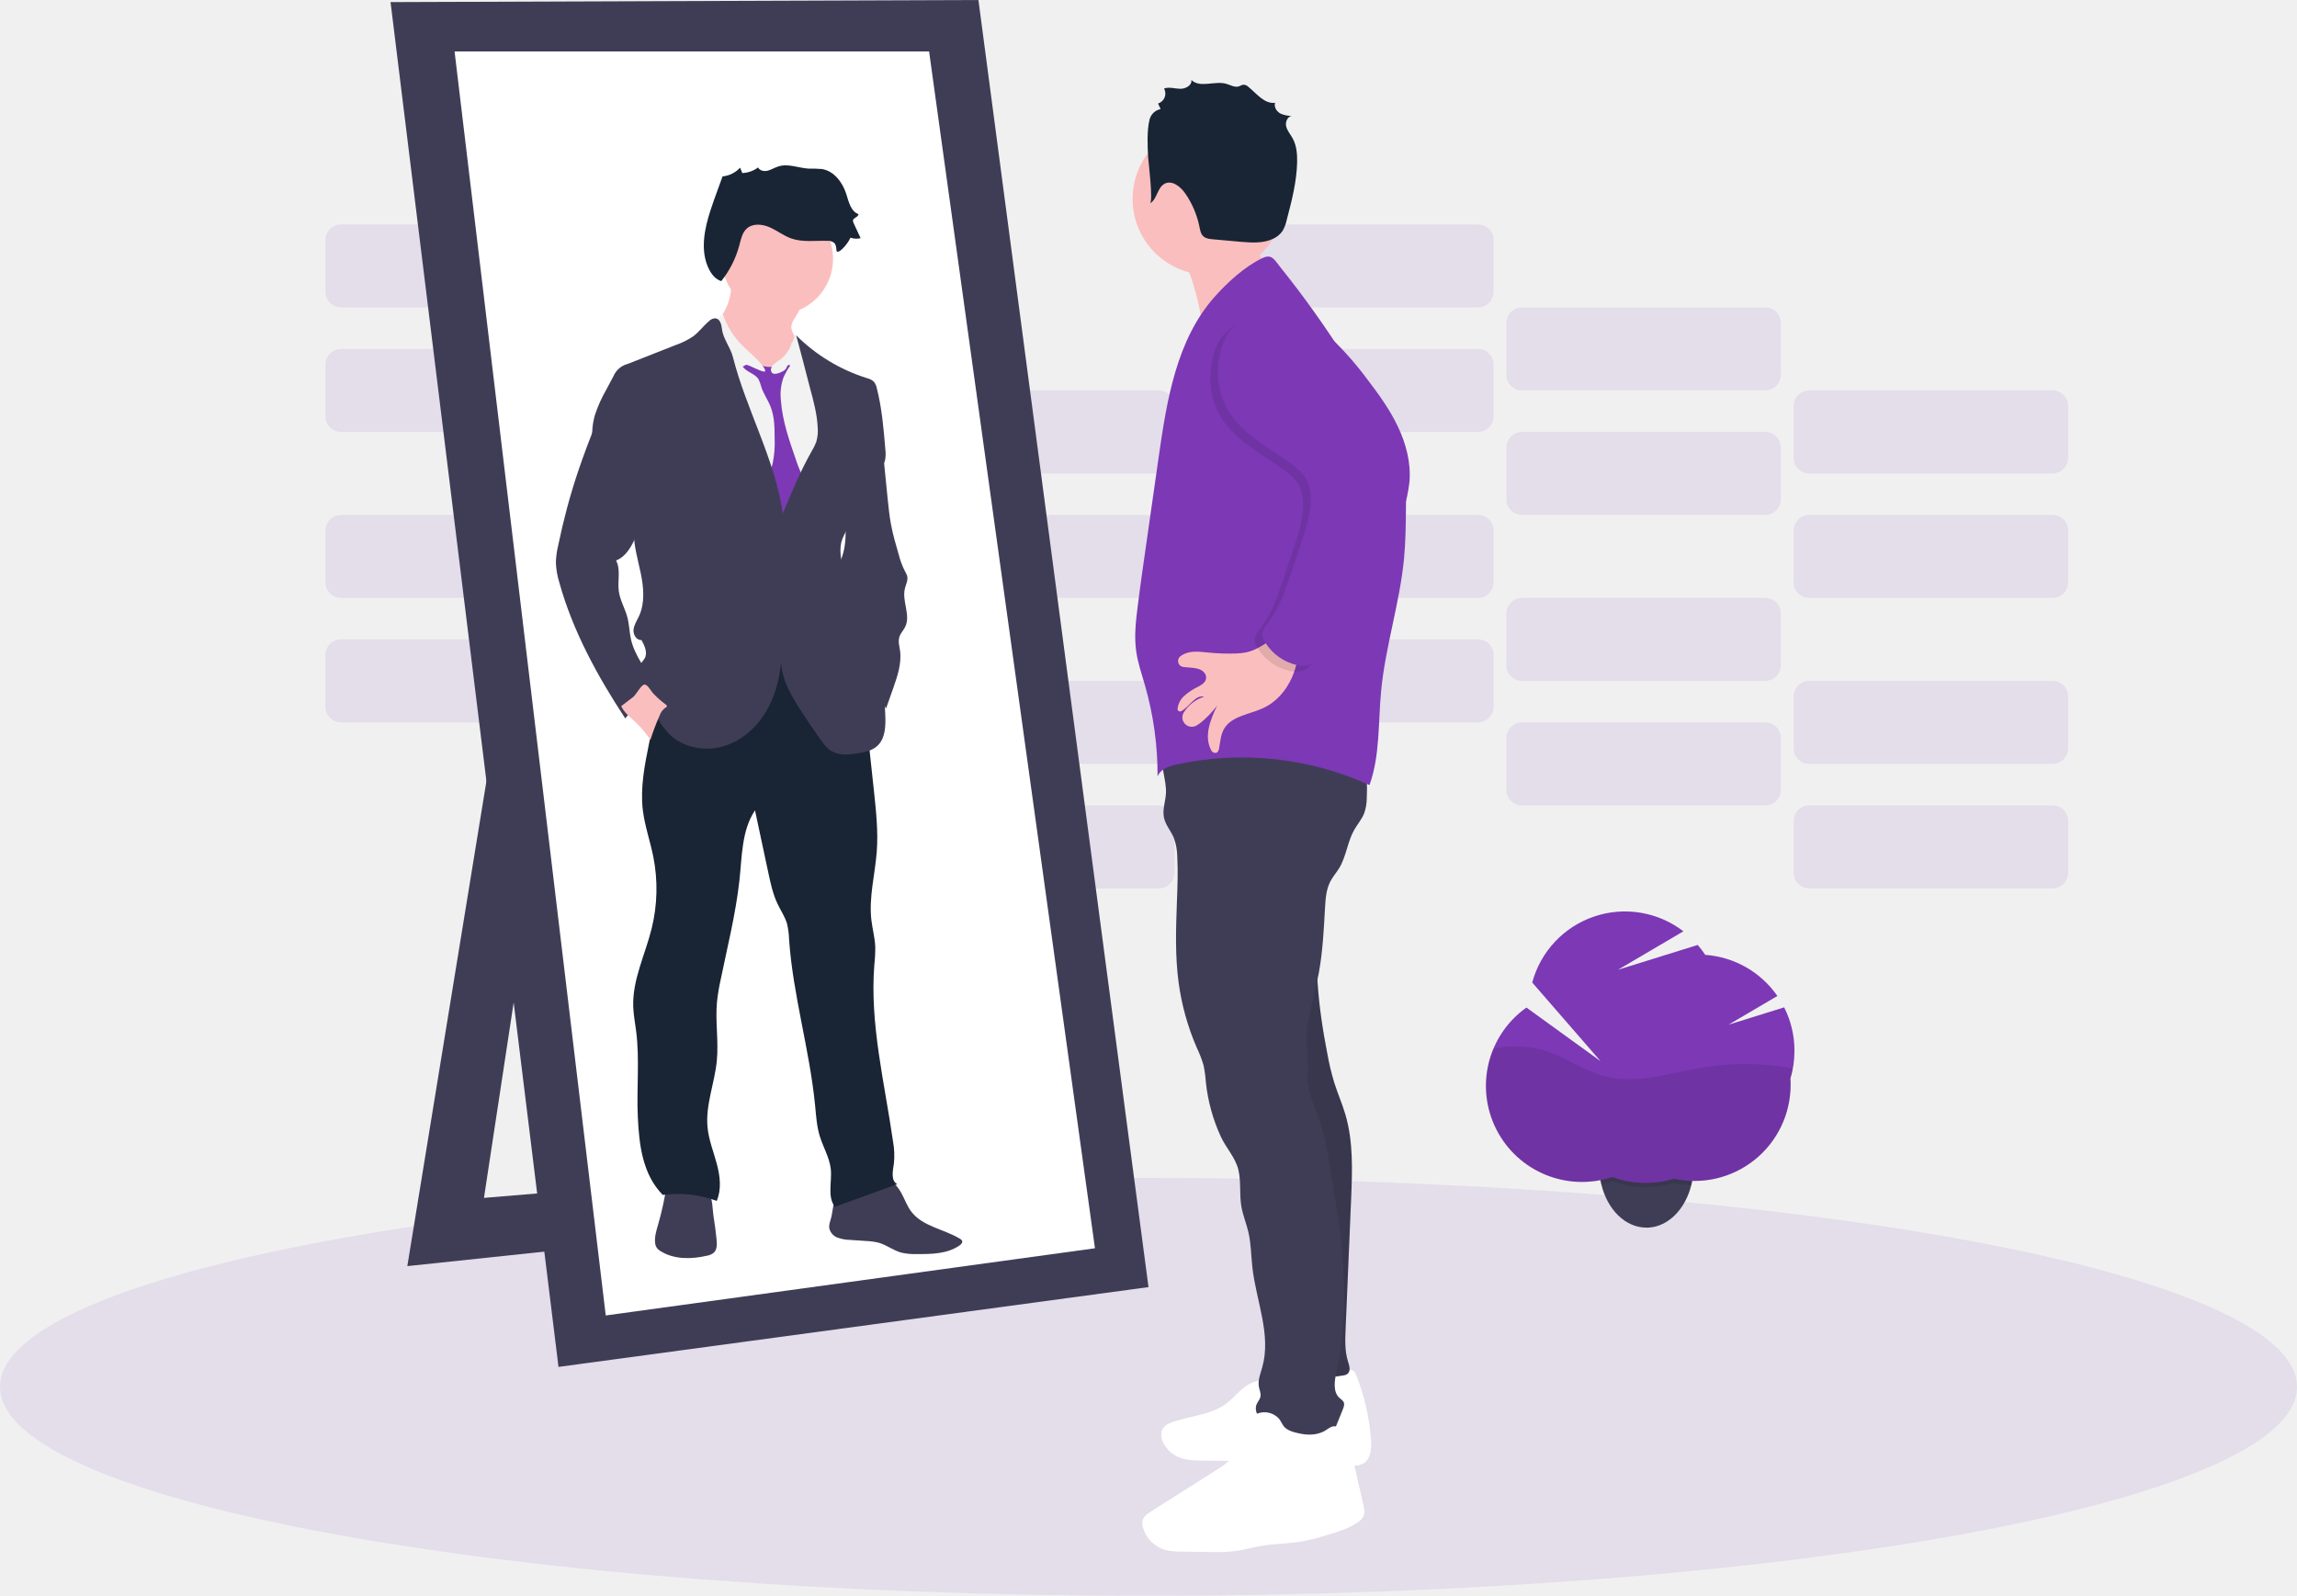
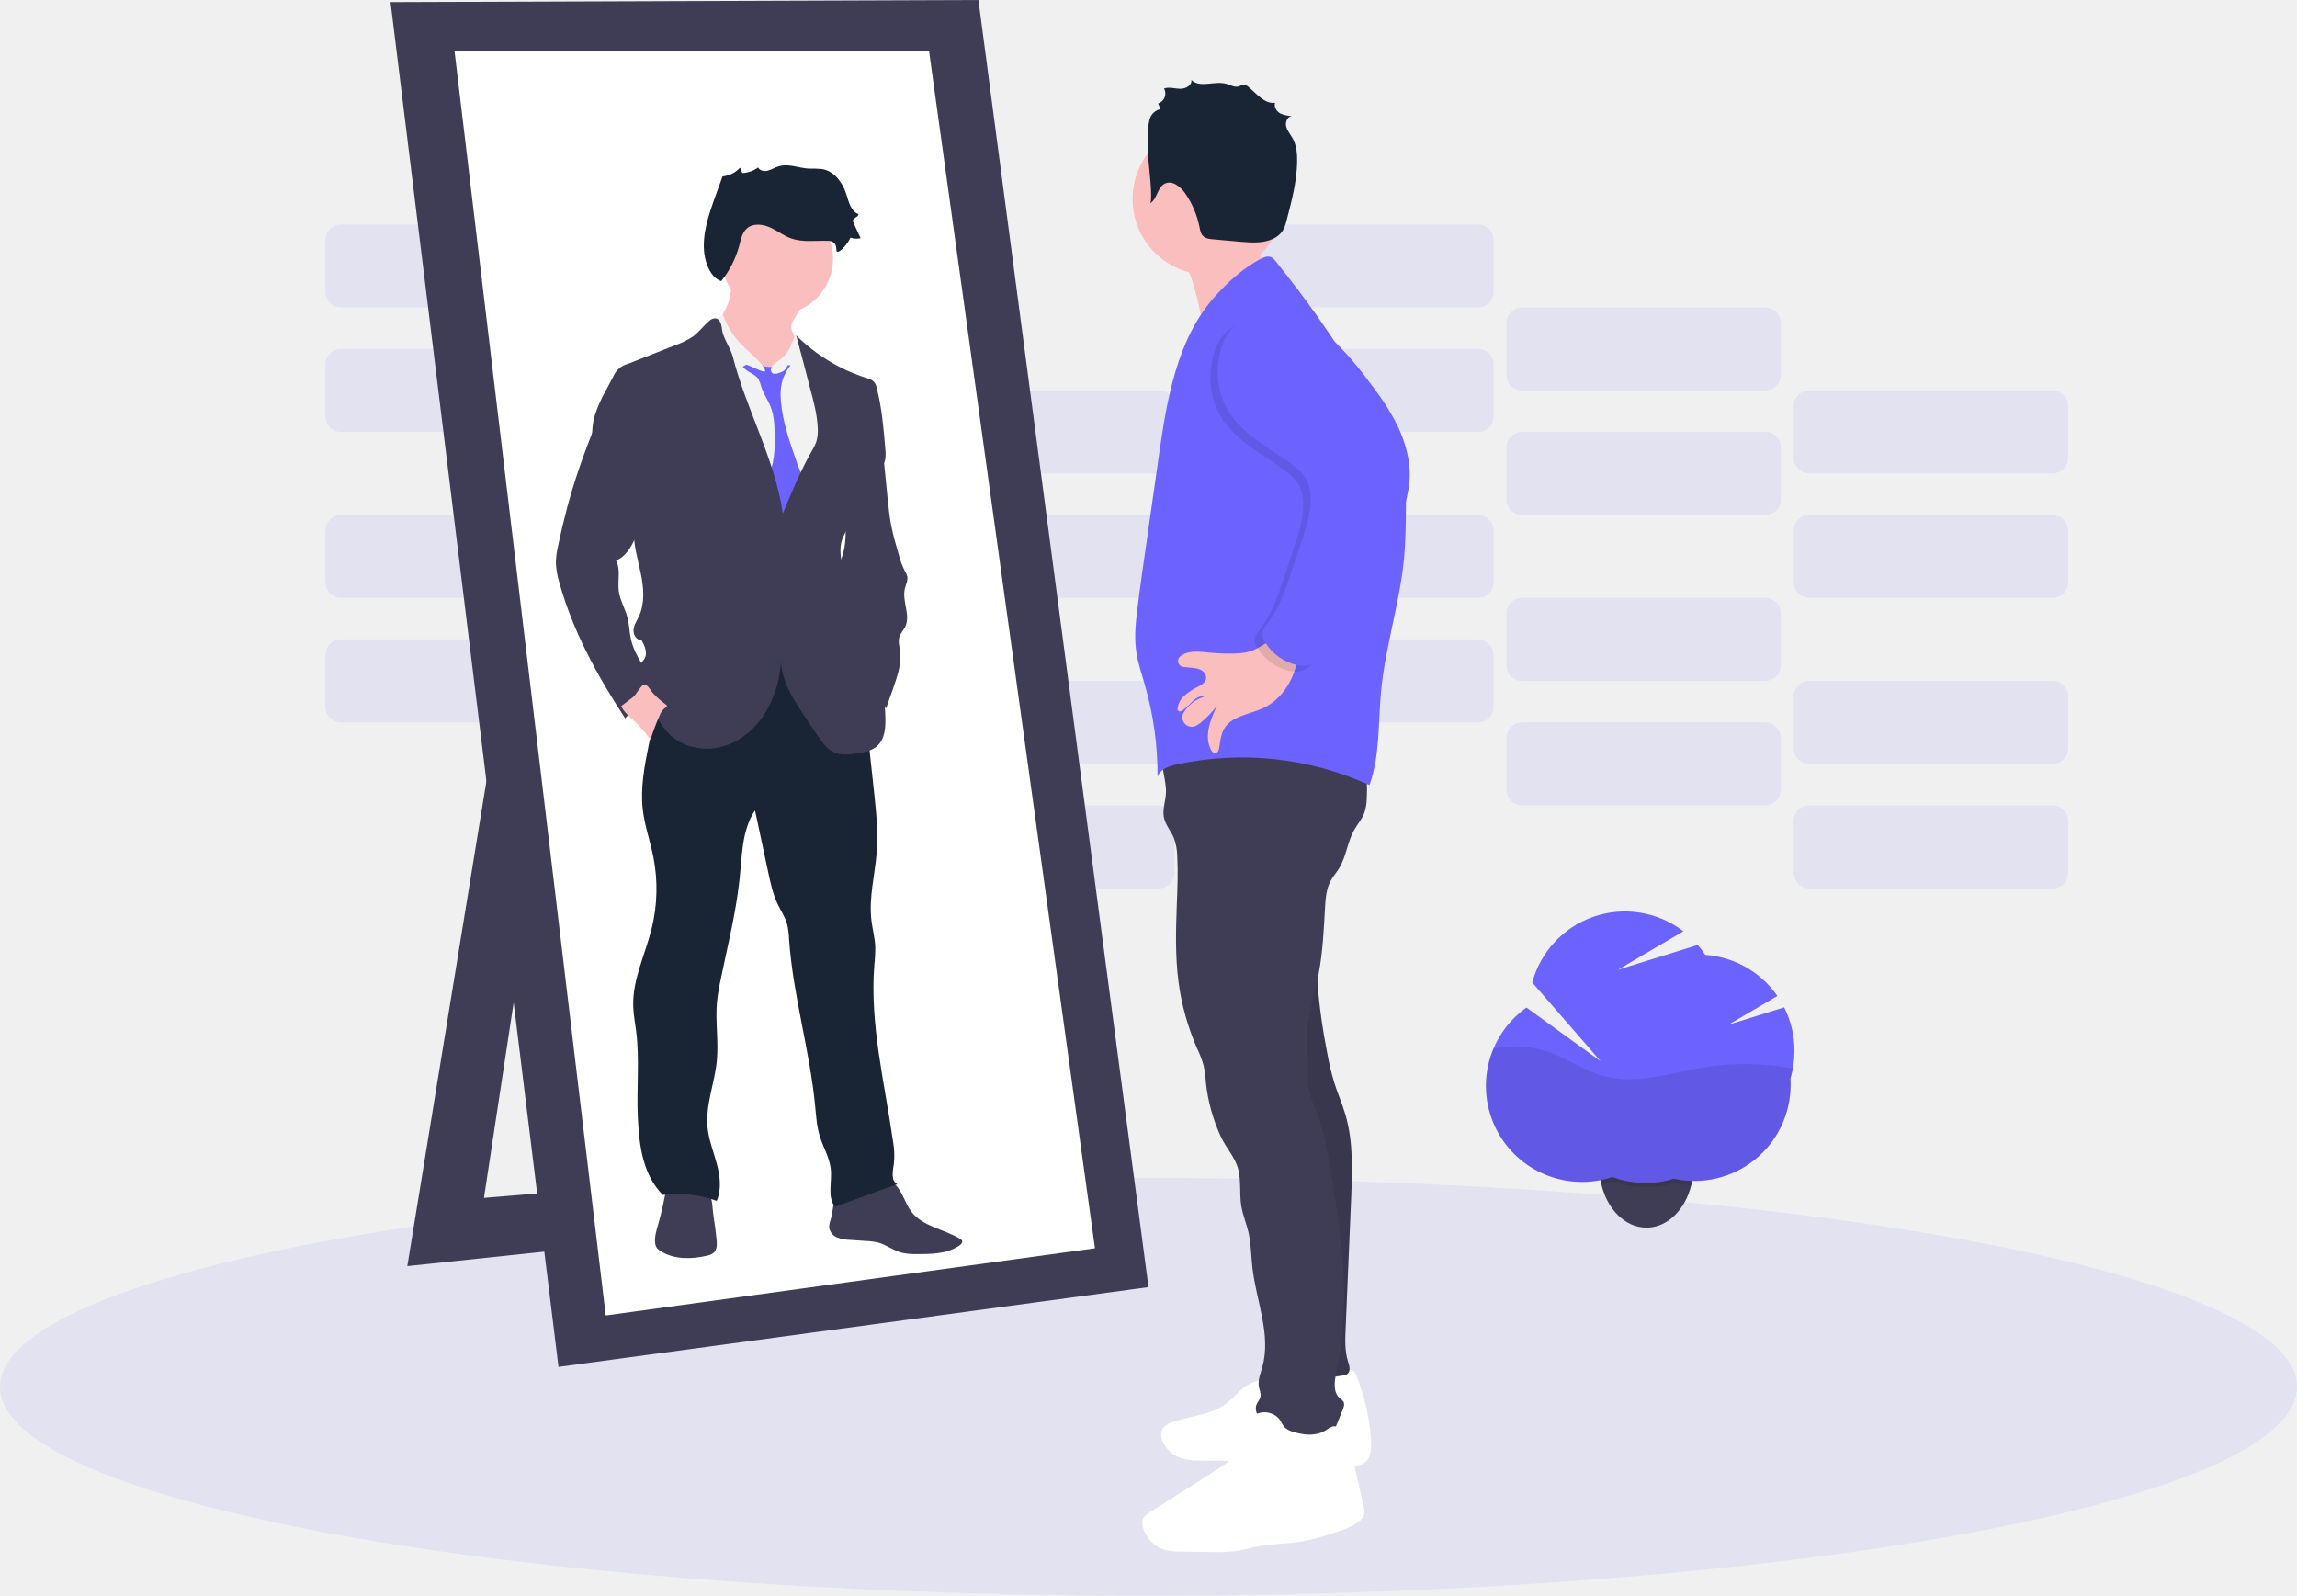
<svg xmlns="http://www.w3.org/2000/svg" id="bf56719a-dd30-4b09-833f-7c41eeee086b" data-name="Layer 1" width="1094" height="760" viewBox="0 0 1094 760">
-   <rect x="155" y="304.52" width="130.73" height="39.52" rx="7.43" fill="#7c38b5" opacity="0.1" />
-   <rect x="291.81" y="344.05" width="130.73" height="39.52" rx="7.43" fill="#7c38b5" opacity="0.1" />
-   <rect x="428.63" y="383.57" width="130.73" height="39.52" rx="7.43" fill="#7c38b5" opacity="0.1" />
-   <rect x="155" y="245.24" width="130.73" height="39.52" rx="7.43" fill="#7c38b5" opacity="0.1" />
-   <rect x="291.81" y="284.76" width="130.73" height="39.52" rx="7.43" fill="#7c38b5" opacity="0.1" />
-   <rect x="428.63" y="324.29" width="130.73" height="39.52" rx="7.43" fill="#7c38b5" opacity="0.1" />
-   <rect x="580.64" y="304.52" width="130.73" height="39.52" rx="7.43" fill="#7c38b5" opacity="0.1" />
-   <rect x="717.45" y="344.05" width="130.73" height="39.52" rx="7.43" fill="#7c38b5" opacity="0.1" />
-   <rect x="854.27" y="383.57" width="130.73" height="39.52" rx="7.43" fill="#7c38b5" opacity="0.1" />
-   <rect x="580.64" y="245.24" width="130.73" height="39.52" rx="7.43" fill="#7c38b5" opacity="0.1" />
-   <rect x="717.45" y="284.76" width="130.73" height="39.52" rx="7.43" fill="#7c38b5" opacity="0.1" />
-   <rect x="854.27" y="324.29" width="130.73" height="39.52" rx="7.43" fill="#7c38b5" opacity="0.1" />
-   <rect x="155" y="166.19" width="130.73" height="39.52" rx="7.43" fill="#7c38b5" opacity="0.1" />
-   <rect x="291.81" y="205.71" width="130.73" height="39.52" rx="7.43" fill="#7c38b5" opacity="0.1" />
-   <rect x="428.63" y="245.24" width="130.73" height="39.52" rx="7.43" fill="#7c38b5" opacity="0.1" />
-   <rect x="155" y="106.9" width="130.73" height="39.52" rx="7.43" fill="#7c38b5" opacity="0.1" />
-   <rect x="291.81" y="146.43" width="130.73" height="39.52" rx="7.43" fill="#7c38b5" opacity="0.1" />
-   <rect x="428.63" y="185.95" width="130.73" height="39.52" rx="7.43" fill="#7c38b5" opacity="0.1" />
-   <rect x="580.64" y="166.19" width="130.73" height="39.52" rx="7.43" fill="#7c38b5" opacity="0.1" />
-   <rect x="717.45" y="205.71" width="130.73" height="39.52" rx="7.43" fill="#7c38b5" opacity="0.1" />
-   <rect x="854.27" y="245.24" width="130.73" height="39.52" rx="7.43" fill="#7c38b5" opacity="0.1" />
-   <rect x="580.64" y="106.9" width="130.73" height="39.52" rx="7.43" fill="#7c38b5" opacity="0.1" />
-   <rect x="717.45" y="146.43" width="130.73" height="39.52" rx="7.43" fill="#7c38b5" opacity="0.1" />
-   <rect x="854.27" y="185.95" width="130.73" height="39.52" rx="7.43" fill="#7c38b5" opacity="0.1" />
-   <ellipse cx="547" cy="660.5" rx="547" ry="99.5" fill="#7c38b5" opacity="0.1" />
+   <rect x="155" y="304.52" width="130.73" height="39.52" rx="7.43" fill="#6c63ff" opacity="0.1" />
+   <rect x="291.81" y="344.05" width="130.73" height="39.52" rx="7.43" fill="#6c63ff" opacity="0.1" />
+   <rect x="428.63" y="383.57" width="130.73" height="39.52" rx="7.43" fill="#6c63ff" opacity="0.1" />
+   <rect x="155" y="245.24" width="130.73" height="39.52" rx="7.43" fill="#6c63ff" opacity="0.1" />
+   <rect x="291.81" y="284.76" width="130.73" height="39.52" rx="7.43" fill="#6c63ff" opacity="0.1" />
+   <rect x="428.63" y="324.29" width="130.73" height="39.52" rx="7.43" fill="#6c63ff" opacity="0.1" />
+   <rect x="580.64" y="304.52" width="130.73" height="39.52" rx="7.43" fill="#6c63ff" opacity="0.1" />
+   <rect x="717.45" y="344.05" width="130.73" height="39.52" rx="7.43" fill="#6c63ff" opacity="0.1" />
+   <rect x="854.27" y="383.57" width="130.73" height="39.52" rx="7.43" fill="#6c63ff" opacity="0.1" />
+   <rect x="580.64" y="245.24" width="130.73" height="39.52" rx="7.43" fill="#6c63ff" opacity="0.1" />
+   <rect x="717.45" y="284.76" width="130.73" height="39.52" rx="7.43" fill="#6c63ff" opacity="0.1" />
+   <rect x="854.27" y="324.29" width="130.73" height="39.52" rx="7.43" fill="#6c63ff" opacity="0.1" />
+   <rect x="155" y="166.19" width="130.73" height="39.52" rx="7.43" fill="#6c63ff" opacity="0.1" />
+   <rect x="291.81" y="205.71" width="130.73" height="39.52" rx="7.43" fill="#6c63ff" opacity="0.1" />
+   <rect x="428.63" y="245.24" width="130.73" height="39.52" rx="7.43" fill="#6c63ff" opacity="0.1" />
+   <rect x="155" y="106.9" width="130.73" height="39.52" rx="7.43" fill="#6c63ff" opacity="0.1" />
+   <rect x="291.81" y="146.43" width="130.73" height="39.52" rx="7.43" fill="#6c63ff" opacity="0.1" />
+   <rect x="428.63" y="185.95" width="130.73" height="39.52" rx="7.43" fill="#6c63ff" opacity="0.1" />
+   <rect x="580.64" y="166.19" width="130.73" height="39.52" rx="7.43" fill="#6c63ff" opacity="0.1" />
+   <rect x="717.45" y="205.71" width="130.73" height="39.52" rx="7.43" fill="#6c63ff" opacity="0.1" />
+   <rect x="854.27" y="245.24" width="130.73" height="39.52" rx="7.43" fill="#6c63ff" opacity="0.1" />
+   <rect x="580.64" y="106.9" width="130.73" height="39.52" rx="7.43" fill="#6c63ff" opacity="0.1" />
+   <rect x="717.45" y="146.43" width="130.73" height="39.52" rx="7.43" fill="#6c63ff" opacity="0.1" />
+   <rect x="854.27" y="185.95" width="130.73" height="39.52" rx="7.43" fill="#6c63ff" opacity="0.1" />
+   <ellipse cx="547" cy="660.5" rx="547" ry="99.5" fill="#6c63ff" opacity="0.1" />
  <polygon points="240 321 194 603 402 581 393 557 230.5 570.5 268.5 320.5 240 321" fill="#3f3d56" />
  <polygon points="186 1 466 0 547 613 266 651 186 1" fill="#3f3d56" />
  <polygon points="216.5 24.5 442.5 24.5 521.5 594.5 288.5 626.5 216.5 24.5" fill="#fff" />
  <path d="M482.64,638.86c1.42,2.72,2.48,5.66,4.33,8.11,5.4,7.22,15.65,8.35,23.34,13.06a2.15,2.15,0,0,1,.91.88c.35.83-.43,1.7-1.18,2.22-5.83,4.09-13.48,4.18-20.61,4.13a27.49,27.49,0,0,1-7.13-.68c-3.77-1-7-3.63-10.72-4.7a28.44,28.44,0,0,0-5.89-.83l-7.81-.53a18.41,18.41,0,0,1-6.09-1.13,6.16,6.16,0,0,1-3.84-4.55c-.22-1.66.49-3.27.91-4.89,1-3.84.69-8.48,3.68-11.1a11.35,11.35,0,0,1,4.15-2,132.39,132.39,0,0,1,16.61-4.42C477.93,631.52,480.59,634.92,482.64,638.86Z" transform="translate(-53 -70)" fill="#3f3d56" />
  <path d="M394.3,660.49c.2,2.13.26,4.57-1.28,6.06a6.83,6.83,0,0,1-3.35,1.5c-7.39,1.72-15.63,1.84-22.06-2.18a6.09,6.09,0,0,1-1.74-1.49,5.43,5.43,0,0,1-.88-2.75c-.23-2.83.64-5.62,1.43-8.35a146.52,146.52,0,0,0,4.25-19.75c.08-.55,18.87,3,20.12,4.86,1.57,2.3,1.58,7.82,2,10.56Q393.74,654.69,394.3,660.49Z" transform="translate(-53 -70)" fill="#3f3d56" />
  <path d="M464.24,400.27l5,46.49c1,9.5,2.05,19.05,1.36,28.58-.8,11-3.88,22-2.58,32.9.51,4.24,1.67,8.4,1.84,12.67a69,69,0,0,1-.43,8.5c-2.26,28.21,4.89,56.2,8.89,84.21a36.54,36.54,0,0,1,.42,10.48c-.52,3.55-1.56,8.21,1.6,9.89l-29.68,10.76c-3.79-4.75-1.28-12.14-2-18.17-.66-5.43-3.64-10.27-5.23-15.5-1.44-4.7-1.74-9.65-2.21-14.53-2.59-26.57-10.54-52.45-12.4-79.08a36,36,0,0,0-1-7.63c-1-3.31-3-6.2-4.46-9.31-2.24-4.67-3.34-9.79-4.42-14.85l-6.35-29.75c-6.42,9.56-6.16,22-7.43,33.46-1.78,16-5.76,31.73-9,47.53a94.47,94.47,0,0,0-1.69,10.3c-.84,9.27.83,18.63-.06,27.89-1,10.73-5.51,21.2-4.42,31.93.6,5.94,2.88,11.56,4.42,17.32s2.3,12.08-.05,17.57a54,54,0,0,0-25.71-2.84c-9.53-9.75-11.22-23.35-11.87-37s.92-27.32-.78-40.84c-.5-4-1.28-7.9-1.41-11.89-.42-12.79,5.73-24.76,8.79-37.19a78.7,78.7,0,0,0,.77-34.15c-1.5-7.47-4.08-14.72-5-22.29-1.25-10.61.87-21.3,3-31.78,1.43-7.07,2.85-14.14,4.47-21.17,1.74-7.55,3.81-15.26,8.46-21.44,7.44-9.89,20.65-14.28,33-13.32s23.88,6.58,34.08,13.58A128.48,128.48,0,0,1,464.24,400.27Z" transform="translate(-53 -70)" fill="#192534" />
  <path d="M431.06,222.25a8.63,8.63,0,0,0-1.15,2.94c-.25,2.05,1,3.93,2,5.72a31.15,31.15,0,0,1,2.93,7.3,12,12,0,0,1,.43,4.87,11.75,11.75,0,0,1-1.3,3.5c-1.93,3.72-4.79,7.16-8.68,8.71a15.29,15.29,0,0,1-9.39.38,28.51,28.51,0,0,1-8.59-4.08,26.11,26.11,0,0,1-5.88-5.1,35.25,35.25,0,0,1-4.06-7c-2.08-4.35-4.19-9-3.81-13.77a4.6,4.6,0,0,1,.24-1.27,6.83,6.83,0,0,1,1.34-2,26.1,26.1,0,0,0,6.12-18.15l14.57,3.31c3.21.73,6.42,1.46,9.59,2.37,2.6.75,6.6,1.79,8.29,4.11S432.21,220.13,431.06,222.25Z" transform="translate(-53 -70)" fill="#fbbebe" />
  <circle cx="370.26" cy="123.29" r="26.48" fill="#fbbebe" />
  <path d="M419,246.71c1.12-2.45,3.54-4,5.75-5.54s4.45-3.51,4.88-6.18a4.43,4.43,0,0,1,.44-1.74c.85-1.28,2.87-.64,4.08.3,2.94,2.29,4.94,5.54,6.89,8.71a74.43,74.43,0,0,1,6.45,12.19c2.81,7.41,3.15,15.5,3.46,23.41.28,7.2.55,14.51-1.2,21.49-1.1,4.42-3,8.71-3.11,13.26-.33,16.53-6.07,32.33-6.47,48.86a126.75,126.75,0,0,0,.72,14.31l.94,10.73q-21.81-1.25-43.5-3.83c-.42-4.94-1.83-9.73-3.12-14.51a314.93,314.93,0,0,1-10.11-59.74c-.77-10.72-1.56-21.4-2.75-32.08-1.07-9.71-3.17-19.48-1.91-29.17a40.27,40.27,0,0,1,4.1-12.62,8.32,8.32,0,0,1,3.2-3.83A8.65,8.65,0,0,1,390,230a41.94,41.94,0,0,1,6.88-.81,4.74,4.74,0,0,1,1.68.16,5.27,5.27,0,0,1,2.29,2.22A41.52,41.52,0,0,0,419,246.71Z" transform="translate(-53 -70)" fill="#f2f2f2" />
-   <path d="M406.72,244.59c1.86,2.66,5.8,3.29,7.52,6a15.73,15.73,0,0,1,1.31,3.57c1.05,3.35,3.17,6.26,4.46,9.53,1.86,4.7,1.91,9.9,1.93,14.95a49.47,49.47,0,0,1-.92,12c-.6,2.47-1.58,4.82-2.3,7.26a35.5,35.5,0,0,0-1.34,12.8,5.24,5.24,0,0,0,.72,2.65,5.75,5.75,0,0,0,2.56,1.74c2.93,1.29,6,2.61,9.2,2.31a3.37,3.37,0,0,0,1.83-.61,4.07,4.07,0,0,0,.9-1.19l2-3.38c1.81-3.09,3.7-6.55,3-10.08a20,20,0,0,0-2.27-5.17,60.78,60.78,0,0,1-3.26-8.07c-3.19-9.17-6.42-18.47-7.14-28.15a24.74,24.74,0,0,1,1.2-10.92,31.1,31.1,0,0,1,3.52-6.09,2.61,2.61,0,0,0-2.81-.95,16.72,16.72,0,0,0-2.91,1.21c-2.94,1.24-6.2.79-9.17-.06-1.16-.34-3-1.5-4.2-1.42C410.14,242.57,406.79,244.71,406.72,244.59Z" transform="translate(-53 -70)" fill="#7c38b5" />
+   <path d="M406.72,244.59c1.86,2.66,5.8,3.29,7.52,6a15.73,15.73,0,0,1,1.31,3.57c1.05,3.35,3.17,6.26,4.46,9.53,1.86,4.7,1.91,9.9,1.93,14.95a49.47,49.47,0,0,1-.92,12c-.6,2.47-1.58,4.82-2.3,7.26a35.5,35.5,0,0,0-1.34,12.8,5.24,5.24,0,0,0,.72,2.65,5.75,5.75,0,0,0,2.56,1.74c2.93,1.29,6,2.61,9.2,2.31a3.37,3.37,0,0,0,1.83-.61,4.07,4.07,0,0,0,.9-1.19l2-3.38c1.81-3.09,3.7-6.55,3-10.08a20,20,0,0,0-2.27-5.17,60.78,60.78,0,0,1-3.26-8.07c-3.19-9.17-6.42-18.47-7.14-28.15a24.74,24.74,0,0,1,1.2-10.92,31.1,31.1,0,0,1,3.52-6.09,2.61,2.61,0,0,0-2.81-.95,16.72,16.72,0,0,0-2.91,1.21c-2.94,1.24-6.2.79-9.17-.06-1.16-.34-3-1.5-4.2-1.42C410.14,242.57,406.79,244.71,406.72,244.59Z" transform="translate(-53 -70)" fill="#6c63ff" />
  <path d="M430.13,244.48c-.6-.48-1.53-.92-2.06-.36a2.32,2.32,0,0,0-.38.81c-.52,1.4-2.05,2.09-3.44,2.63s-2.89.84-3.73-.19a2.26,2.26,0,0,1,.13-2.67,8.16,8.16,0,0,1,2.19-1.85,21.38,21.38,0,0,0,8.72-13.72,6.52,6.52,0,0,1,2.39,4.13c.33,1.59.37,3.23.7,4.82.49,2.28,1.58,4.41,1.83,6.72.13,1.23,0,2.47,0,3.7a22.71,22.71,0,0,0,.42,3.58C434.56,249.6,432.91,246.69,430.13,244.48Z" transform="translate(-53 -70)" fill="#f2f2f2" />
  <path d="M409.89,237.69c-1-.95-2-1.85-3-2.82a38.9,38.9,0,0,1-9.67-15.35c-1.28,1-2.69,2.32-2.72,4a6.13,6.13,0,0,0,1.32,3.25,50.68,50.68,0,0,1,7.33,19.61,5.84,5.84,0,0,1,5.05-2.69c1.58,0,8.67,4.2,9.18,3.14C418.13,245.17,411.09,238.82,409.89,237.69Z" transform="translate(-53 -70)" fill="#f2f2f2" />
  <path d="M432.22,229.73a83,83,0,0,0,33.58,20.33,7.54,7.54,0,0,1,3.39,1.72,6.93,6.93,0,0,1,1.41,3.1c2.44,9.54,3.26,19.41,4.07,29.22a16.28,16.28,0,0,1-.1,4.88c-.59,2.62-2.45,4.74-4.28,6.71-5.74,6.15-12.29,12.58-13.26,20.94a33.45,33.45,0,0,1-.57,4.8c-.5,1.86-1.61,3.5-2.29,5.31-3.34,8.91,4.21,19.7-.39,28A50.54,50.54,0,0,1,458.84,370a19.86,19.86,0,0,0,1.37,5.88c1.37,2.86,4.19,4.68,6.41,7,6.77,6.94,7.6,17.56,8,27.25.25,5.46.17,11.73-4,15.31-2.41,2.09-5.7,2.77-8.85,3.29-4.19.7-8.75,1.2-12.46-.87-2.66-1.48-4.47-4.07-6.2-6.57-3.28-4.77-6.57-9.53-9.68-14.42-4.92-7.71-9.56-16.52-8.14-25.56-.4,9.25-2.35,18.57-6.89,26.63s-11.85,14.79-20.72,17.45-19.24.78-25.85-5.7a34.94,34.94,0,0,1-5.51-7.43,72.52,72.52,0,0,1-8.14-20.71c-.43-1.89-.75-4,.2-5.69.45-.8,1.14-1.43,1.61-2.22,1.58-2.69.06-6.08-1.47-8.82-2.33.22-4-2.52-3.79-4.86s1.61-4.37,2.6-6.5c2.9-6.28,2.26-13.59.86-20.36s-3.49-13.5-3.33-20.41c.17-7.31-5.09-13.89-9.1-20-2.24-3.44-4.85-6.64-6.8-10.25a33.07,33.07,0,0,1-2.62-24.76,64.89,64.89,0,0,1,5.48-12.22l3.3-6.19a10.21,10.21,0,0,1,7-6l22.83-9a34.35,34.35,0,0,0,8.24-4.12c2.79-2.1,4.87-5,7.53-7.24a4.22,4.22,0,0,1,3-1.31c2.14.19,2.9,2.89,3.12,5,.5,4.72,4,8.72,5.19,13.31,6.44,25.35,20.07,48.73,23.81,74.61,4.2-10.09,8.4-20.2,13.78-29.7a24.66,24.66,0,0,0,2.13-4.31,18.4,18.4,0,0,0,.71-6.69c-.27-6.51-2-12.87-3.71-19.16C436.53,246.1,434.53,238.21,432.22,229.73Z" transform="translate(-53 -70)" fill="#3f3d56" />
  <path d="M475.73,307.19c.44,4.26.87,8.53,1.66,12.74.92,4.87,2.32,9.63,3.71,14.39a37.45,37.45,0,0,0,2.9,7.73,9.94,9.94,0,0,1,1.07,2.29c.49,2-.63,4-1.11,6-1.44,6,2.88,12.67.16,18.2-.82,1.68-2.25,3.07-2.79,4.87-.63,2.07,0,4.28.33,6.42.85,6-1.2,12.1-3.22,17.87L475,407.44c-3.14-5.84-6.31-11.74-10.65-16.75-1.55-1.8-3.24-3.47-4.67-5.37a37.66,37.66,0,0,1-5-9.74,84.43,84.43,0,0,1-5.17-25.72,17.59,17.59,0,0,1,.85-7.4,39.36,39.36,0,0,1,2.22-4c2.68-4.83,3.23-10.55,3.18-16.07s-.64-11.06,0-16.55a37.86,37.86,0,0,1,4-13.13,18.63,18.63,0,0,1,5.43-6.77,9.78,9.78,0,0,1,6-1.95c3.27.19,2.52,3,2.8,5.71Z" transform="translate(-53 -70)" fill="#3f3d56" />
  <path d="M328.64,293.58q-3.06,9-5.52,18.16-2.4,9-4.29,18.1a38.76,38.76,0,0,0-1.08,8.14,36.42,36.42,0,0,0,1.63,9.41c6.44,23.21,18.18,44.62,31.4,64.75A58.28,58.28,0,0,1,364.08,400a2.85,2.85,0,0,0,1-1,2.71,2.71,0,0,0-.32-2.34c-3.65-7.48-9.43-14.07-11.25-22.2-.76-3.38-.79-6.9-1.65-10.26-1.11-4.35-3.59-8.33-4.16-12.79-.61-4.86,1-10.16-1.28-14.47,4.65-1.81,7.34-6.6,9.31-11.19a61.29,61.29,0,0,0,4.48-14.71,44.26,44.26,0,0,0-5.41-28.15,45,45,0,0,0-9.05-11.36c-1.19-1.07-4-4.14-5.73-4.11-2.31.05-3.05,3.79-3.71,5.47C333.64,279.75,331,286.62,328.64,293.58Z" transform="translate(-53 -70)" fill="#3f3d56" />
  <path d="M370.06,405.51c.3.22.64.52.56.88s-.37.45-.63.6a7.76,7.76,0,0,0-2.88,3.9,108.85,108.85,0,0,0-4.34,11.49,50.37,50.37,0,0,0-7.84-9.15c-2.28-2.1-4.83-4.09-6.05-6.93,0-.08,5.24-3.95,5.72-4.37,1.47-1.31,3.32-4.94,4.84-5.74,1.72-.9,3.36,2.63,4.67,4.05A39.72,39.72,0,0,0,370.06,405.51Z" transform="translate(-53 -70)" fill="#fbbebe" />
  <path d="M451.38,189.15c-.07-1.31-.24-2.76-1.24-3.61a4.73,4.73,0,0,0-3-.83c-5.83-.19-11.86.79-17.36-1.17-3.62-1.29-6.71-3.77-10.24-5.31s-8.05-1.95-10.9.64c-2.16,2-2.75,5.07-3.5,7.9a46.32,46.32,0,0,1-8.63,17.12c-2.71-.84-4.65-3.26-5.9-5.8-4.25-8.66-2.16-19,.86-28.18,1-3.08,2.11-6.13,3.22-9.17l2.44-6.72a13.12,13.12,0,0,0,8.36-4.16l1.05,2.55a13.3,13.3,0,0,0,7.5-2.65c.84,1.58,3,2,4.75,1.49s3.26-1.49,5-2c4.65-1.5,9.61.81,14.49,1.07a58,58,0,0,1,6.19.18c5.76.93,9.83,6.35,11.59,11.91,1.17,3.7,2.14,8.25,5.79,9.56.08,1.4-2.4,1.67-2.61,3a2.3,2.3,0,0,0,.3,1.27l3.35,7.19a8.32,8.32,0,0,1-4.84-.24C456.54,186.74,451.53,191.86,451.38,189.15Z" transform="translate(-53 -70)" fill="#192534" />
  <path d="M621.14,204.8a131.36,131.36,0,0,1,4,16.73c.72,4.24,1.14,8.95-1.29,12.49,9.26-13.93,18.93-28.28,33-37.27A30.13,30.13,0,0,1,649,173.51c.08-.84-11.55,3.55-12.44,4.05-4.08,2.27-7.82,5.09-11.8,7.52-2.06,1.25-10.64,4.21-10.72,6,0,1.15,3.41,4.67,4.05,5.88A45.67,45.67,0,0,1,621.14,204.8Z" transform="translate(-53 -70)" fill="#fbbebe" />
  <path d="M664.17,730.18a15.5,15.5,0,0,0-15.84-1.2c-4.53,2.34-7.58,6.77-11.7,9.77-7.08,5.14-16.43,5.55-24.72,8.33-2.2.74-4.54,1.84-5.47,4a7.1,7.1,0,0,0,.41,5.57,14.42,14.42,0,0,0,6.86,7.07c3.72,1.78,8,1.86,12.12,1.91l35.8.42c11,.13,22.07.26,33,1.63,2.55.32,5.31.67,7.56-.58,3.66-2,4.08-7.06,3.8-11.23a103.07,103.07,0,0,0-7-30.8c-.43-1.09-1-2.33-2.21-2.53a3.6,3.6,0,0,0-2.38.76c-10.1,6-22.89,9.39-33.63,4.59" transform="translate(-53 -70)" fill="#fff" />
  <path d="M682.09,501.78c-4,23.23-1.39,47.1,3.11,70.23a122.46,122.46,0,0,0,3.27,13.64c1.61,5.1,3.78,10,5.29,15.13,3.84,13,3.3,26.9,2.73,40.47L693.87,703c-.22,5.18-.42,10.48,1.14,15.42.63,2,1.4,4.5-.19,5.85a4.46,4.46,0,0,1-2.11.81,32.66,32.66,0,0,1-21-3.15L671,659.55c-.22-19.23-.45-38.54-3.41-57.53-2.35-15.1-6.43-30-6.7-45.28-.28-16,3.64-31.79,7.64-47.3.86-3.32,4-5.75,6.58-8a8.09,8.09,0,0,1,3.2-1.94C679.51,499.17,681.35,500.77,682.09,501.78Z" transform="translate(-53 -70)" fill="#3f3d56" />
  <path d="M682.09,501.78c-4,23.23-1.39,47.1,3.11,70.23a122.46,122.46,0,0,0,3.27,13.64c1.61,5.1,3.78,10,5.29,15.13,3.84,13,3.3,26.9,2.73,40.47L693.87,703c-.22,5.18-.42,10.48,1.14,15.42.63,2,1.4,4.5-.19,5.85a4.46,4.46,0,0,1-2.11.81,32.66,32.66,0,0,1-21-3.15L671,659.55c-.22-19.23-.45-38.54-3.41-57.53-2.35-15.1-6.43-30-6.7-45.28-.28-16,3.64-31.79,7.64-47.3.86-3.32,4-5.75,6.58-8a8.09,8.09,0,0,1,3.2-1.94C679.51,499.17,681.35,500.77,682.09,501.78Z" transform="translate(-53 -70)" opacity="0.1" />
  <path d="M607,429.18c-1.48,6.09,1.66,12.4,1.31,18.66-.2,3.79-1.69,7.57-1,11.29s3.35,6.52,4.77,9.93a26.94,26.94,0,0,1,1.62,8.88c.41,7.48.08,15-.2,22.45-.47,12.5-.82,25.07.83,37.46A117.19,117.19,0,0,0,623,569a54,54,0,0,1,3.23,8.39,59.88,59.88,0,0,1,1.1,8.14,82.7,82.7,0,0,0,7.07,25.71c2.55,5.57,7,10,8.41,15.91,1.34,5.66.44,11.63,1.41,17.36.71,4.25,2.44,8.27,3.4,12.47,1.25,5.43,1.22,11.06,1.85,16.6,1.8,16,9.07,32,4.73,47.52-.87,3.12-2.22,6.29-1.61,9.47.3,1.56,1.06,3.1.72,4.65-.28,1.32-1.3,2.34-1.82,3.59-1,2.34.06,5.12,1.84,6.93a19.69,19.69,0,0,0,6.5,3.84c7.37,3.15,15,6.35,23,6.28a6.18,6.18,0,0,0,2.83-.52c1.44-.75,2.15-2.38,2.76-3.88l4.1-10.14c.5-1.23,1-2.67.31-3.81a7.1,7.1,0,0,0-1.72-1.6c-3.31-2.79-2.56-8-1.68-12.19a177.87,177.87,0,0,0,3.72-32.7c.44-21.92-3.17-43.71-6.77-65.34-1.25-7.51-2.51-15.07-5-22.27s-6.16-14.13-5.56-21.61c.64-8.08-1.46-16.55,0-24.52s3.77-15.77,5.26-23.73c1.93-10.33,2.41-20.86,3-31.34.25-4.28.57-8.7,2.57-12.5,1.17-2.22,2.87-4.12,4.18-6.27,3.38-5.59,3.92-12.52,7.15-18.2,1.53-2.69,3.64-5.06,4.76-7.94a22.19,22.19,0,0,0,1.22-7.06,84,84,0,0,0-1-18.05,117.45,117.45,0,0,0-55-12.76c-7.31.12-14.7.86-21.56,3.39C619.86,425.25,613.9,428.66,607,429.18Z" transform="translate(-53 -70)" fill="#3f3d56" />
  <path d="M648,746c-2.94,3.66-2.74,8.89-4.62,13.2-2.28,5.23-7.36,8.58-12.18,11.63l-30,19c-1.64,1-3.4,2.23-4,4.09a6.56,6.56,0,0,0,.15,3.59,15.58,15.58,0,0,0,10.48,10.64,31,31,0,0,0,8.11.83l13.49.18a79,79,0,0,0,12.31-.48c3.74-.54,7.38-1.61,11.1-2.29,6.77-1.23,13.73-1.12,20.51-2.31a108.46,108.46,0,0,0,12.28-3.17c4.9-1.47,9.89-3,14.09-5.91a7.31,7.31,0,0,0,2.71-2.92c.71-1.65.32-3.54-.08-5.29l-6.44-28.3a16.87,16.87,0,0,0-2.52-6.61c-1.43-1.9-4-3.16-6.23-2.35a13.21,13.21,0,0,0-2.59,1.56c-3.3,2.17-7.53,2.53-11.43,1.85-2.52-.45-5.85-1.14-7.88-2.81-1.54-1.27-2-3.24-3.31-4.68A9.39,9.39,0,0,0,648,746Z" transform="translate(-53 -70)" fill="#fff" />
  <circle cx="575.55" cy="94.77" r="36.13" fill="#fbbebe" />
  <path d="M600.68,166.89c3.46-1.94,3.46-7.53,7-9.39s7.56,1.37,9.83,4.63A42.59,42.59,0,0,1,624.26,178c.32,1.62.62,3.39,1.84,4.52s2.82,1.27,4.38,1.43q6.85.68,13.72,1.24c5.1.41,10.48.74,15.11-1.45a11,11,0,0,0,4.54-3.76,16.92,16.92,0,0,0,1.94-5.08c2.39-9.09,4.8-18.29,5-27.69.08-3.88-.26-7.9-2.13-11.3-1.09-2-2.69-3.74-3.14-5.94s1-5,3.28-4.76a13.46,13.46,0,0,1-6-1.14c-1.81-1-3.15-3.15-2.51-5.11-5.08.65-8.78-4.37-12.74-7.62a3.45,3.45,0,0,0-2.42-1,8.73,8.73,0,0,0-2,.77c-2,.7-4.09-.63-6.14-1.21-5.5-1.54-12.49,2.18-16.57-1.82.39,2.55-2.74,4.26-5.32,4.21s-5.24-1-7.68-.14a5,5,0,0,1-2.86,7.16l1.21,2.64a6.82,6.82,0,0,0-5.25,4.92c-1.33,5.25-1,12.71-.68,18.11C600,147.35,602.31,166,600.68,166.89Z" transform="translate(-53 -70)" fill="#192534" />
-   <path d="M631.51,211.34c-18.15,20.41-22.77,49.14-26.64,76.19l-5.7,39.94c-1.48,10.36-3,20.72-4.29,31.11-.9,7.11-1.74,14.33-.76,21.43.77,5.6,2.64,11,4.2,16.39a154.56,154.56,0,0,1,6,43.49c1.21-3.56,5.4-5,9.08-5.8a146.82,146.82,0,0,1,91.86,9.81c5.05-14.15,4.1-29.63,5.51-44.59,2-21.33,8.89-42,10.93-63.29.75-7.93.84-15.9.92-23.87.06-5.85.12-11.76-1.1-17.49-1.36-6.34-4.23-12.25-7.2-18A469.1,469.1,0,0,0,687,230.24q-7.54-11.28-15.73-22.11-4.15-5.49-8.47-10.86c-2.79-3.47-4-6.48-8.43-4.4C646,196.79,637.6,204.49,631.51,211.34Z" transform="translate(-53 -70)" fill="#7c38b5" />
+   <path d="M631.51,211.34c-18.15,20.41-22.77,49.14-26.64,76.19l-5.7,39.94c-1.48,10.36-3,20.72-4.29,31.11-.9,7.11-1.74,14.33-.76,21.43.77,5.6,2.64,11,4.2,16.39a154.56,154.56,0,0,1,6,43.49c1.21-3.56,5.4-5,9.08-5.8a146.82,146.82,0,0,1,91.86,9.81c5.05-14.15,4.1-29.63,5.51-44.59,2-21.33,8.89-42,10.93-63.29.75-7.93.84-15.9.92-23.87.06-5.85.12-11.76-1.1-17.49-1.36-6.34-4.23-12.25-7.2-18A469.1,469.1,0,0,0,687,230.24q-7.54-11.28-15.73-22.11-4.15-5.49-8.47-10.86c-2.79-3.47-4-6.48-8.43-4.4C646,196.79,637.6,204.49,631.51,211.34Z" transform="translate(-53 -70)" fill="#6c63ff" />
  <path d="M641.91,381.22a98,98,0,0,1-13.27-.42c-3.27-.32-6.61-.8-9.8,0a10.2,10.2,0,0,0-3.81,1.87,2.87,2.87,0,0,0,1.63,5l3.42.3c2.17.19,4.43.41,6.12,2a3.82,3.82,0,0,1,1.24,2.41c.21,2.33-1.81,3.6-3.62,4.57a28.69,28.69,0,0,0-7.06,4.7,9.78,9.78,0,0,0-2.93,6,1.16,1.16,0,0,0,1.7,1.07c4-2,6.61-7.93,11-6.94a17.82,17.82,0,0,0-9.66,7.43,4.48,4.48,0,0,0,6,6.33,19.78,19.78,0,0,0,1.88-1.25,46.21,46.21,0,0,0,7.93-8.24c-3.2,6.75-6.44,14.65-2.76,21.36a2.13,2.13,0,0,0,2,1.18c1.16-.12,1.5-1.21,1.69-2.17.6-3.09.75-6.35,2.27-9.1,3.52-6.38,12.2-7,18.81-10.11,7.93-3.68,13.36-11.6,15.55-20.06a15.42,15.42,0,0,0,.39-7.62c-1.47-5.69-8.49-7-13-4.25C652.1,378.79,648.89,381,641.91,381.22Z" transform="translate(-53 -70)" fill="#fbbebe" />
  <path d="M634.89,269.29c7,10.81,19.15,16.9,29.57,24.49A24.79,24.79,0,0,1,671,300c2.63,4.06,3,9.22,2.46,14-.68,6.31-2.71,12.38-4.72,18.4l-4.37,13.05c-2.77,8.28-5.63,16.73-10.9,23.69-1.35,1.77-2.92,3.66-2.86,5.88a7.6,7.6,0,0,0,1.28,3.58,24.08,24.08,0,0,0,15.29,10.92,11.66,11.66,0,0,0,5.75,0c2.7-.8,4.73-3,6.61-5.08,9-9.93,18-20,24.5-31.65,6.35-11.37,10.15-24,13.65-36.51a76.86,76.86,0,0,0,3-14.13c.74-9-1.62-18-5.48-26.13s-9.17-15.49-14.64-22.64a157.58,157.58,0,0,0-17.15-19.68c-10.88-10.17-24.19-16.15-38.75-10.38-10.28,4.08-14.13,12.59-15.05,23.49A35.74,35.74,0,0,0,634.89,269.29Z" transform="translate(-53 -70)" opacity="0.1" />
-   <path d="M638.53,266.55c7,10.81,19.16,16.9,29.57,24.49a24.87,24.87,0,0,1,6.51,6.26c2.63,4.06,3,9.21,2.46,14-.69,6.31-2.71,12.38-4.73,18.4l-4.37,13c-2.77,8.28-5.63,16.72-10.9,23.69-1.34,1.77-2.91,3.65-2.85,5.88a7.42,7.42,0,0,0,1.28,3.57,24.07,24.07,0,0,0,15.28,10.93,11.7,11.7,0,0,0,5.76,0c2.7-.79,4.72-3,6.61-5.07,9-9.94,18-20,24.5-31.65,6.35-11.37,10.15-24,13.65-36.52a76.08,76.08,0,0,0,3-14.12c.74-9-1.62-18-5.47-26.14s-9.17-15.49-14.64-22.64A157.65,157.65,0,0,0,687,231.06c-10.87-10.16-24.18-16.15-38.74-10.37-10.29,4.08-14.13,12.58-15.06,23.49A35.77,35.77,0,0,0,638.53,266.55Z" transform="translate(-53 -70)" fill="#7c38b5" />
+   <path d="M638.53,266.55c7,10.81,19.16,16.9,29.57,24.49a24.87,24.87,0,0,1,6.51,6.26c2.63,4.06,3,9.21,2.46,14-.69,6.31-2.71,12.38-4.73,18.4l-4.37,13c-2.77,8.28-5.63,16.72-10.9,23.69-1.34,1.77-2.91,3.65-2.85,5.88a7.42,7.42,0,0,0,1.28,3.57,24.07,24.07,0,0,0,15.28,10.93,11.7,11.7,0,0,0,5.76,0c2.7-.79,4.72-3,6.61-5.07,9-9.94,18-20,24.5-31.65,6.35-11.37,10.15-24,13.65-36.52a76.08,76.08,0,0,0,3-14.12c.74-9-1.62-18-5.47-26.14s-9.17-15.49-14.64-22.64A157.65,157.65,0,0,0,687,231.06c-10.87-10.16-24.18-16.15-38.74-10.37-10.29,4.08-14.13,12.58-15.06,23.49A35.77,35.77,0,0,0,638.53,266.55Z" transform="translate(-53 -70)" fill="#6c63ff" />
  <path d="M859.65,625.24a37,37,0,0,1-.8,7.76c-.1.48-.21,1-.32,1.41-2.84,11.39-10.85,19.72-20.41,20.25-.32,0-.64,0-1,0-10.11,0-18.66-8.72-21.48-20.73-.08-.32-.15-.64-.22-1a37,37,0,0,1-.8-7.76c0-16.27,10.07-29.45,22.5-29.45S859.65,609,859.65,625.24Z" transform="translate(-53 -70)" fill="#3f3d56" />
  <path d="M859.65,625.24a37,37,0,0,1-.8,7.76c-.1.48-.21,1-.32,1.41-.34,0-.67,0-1,0a45.76,45.76,0,0,1-7.36-1,44.92,44.92,0,0,1-6.56,1.5,45.87,45.87,0,0,1-5.14.48l-1.74,0a46.41,46.41,0,0,1-6.16-.41,45.17,45.17,0,0,1-9.67-2.4,45.56,45.56,0,0,1-5.22,1.4c-.08-.32-.15-.64-.22-1a37,37,0,0,1-.8-7.76c0-16.27,10.07-29.45,22.5-29.45S859.65,609,859.65,625.24Z" transform="translate(-53 -70)" opacity="0.1" />
-   <path d="M907.65,570.38a45.54,45.54,0,0,0-4.9-20.61L876.29,558l23.23-13.66a45.73,45.73,0,0,0-34.36-19.58,45.65,45.65,0,0,0-3.57-4.72l-38,11.83,31.17-18.33a45.73,45.73,0,0,0-72,24.39l32.55,37.47L780,549.86a45.74,45.74,0,0,0,40.93,80.7,45.92,45.92,0,0,0,29.28.81,45.78,45.78,0,0,0,55.62-44.66c0-1,0-2-.1-3A45.63,45.63,0,0,0,907.65,570.38Z" transform="translate(-53 -70)" fill="#7c38b5" />
+   <path d="M907.65,570.38a45.54,45.54,0,0,0-4.9-20.61L876.29,558l23.23-13.66a45.73,45.73,0,0,0-34.36-19.58,45.65,45.65,0,0,0-3.57-4.72l-38,11.83,31.17-18.33a45.73,45.73,0,0,0-72,24.39l32.55,37.47L780,549.86a45.74,45.74,0,0,0,40.93,80.7,45.92,45.92,0,0,0,29.28.81,45.78,45.78,0,0,0,55.62-44.66c0-1,0-2-.1-3A45.63,45.63,0,0,0,907.65,570.38Z" transform="translate(-53 -70)" fill="#6c63ff" />
  <path d="M906.86,578.86a121.9,121.9,0,0,0-42.34-.54c-15.89,2.63-32.13,8.41-47.67,4.19-9.12-2.48-17-8.22-25.91-11.41a49.18,49.18,0,0,0-26.75-1.6,45.76,45.76,0,0,0,56.69,61.06,45.92,45.92,0,0,0,29.28.81,45.78,45.78,0,0,0,55.62-44.66c0-1,0-2-.1-3A45.19,45.19,0,0,0,906.86,578.86Z" transform="translate(-53 -70)" opacity="0.1" />
</svg>
